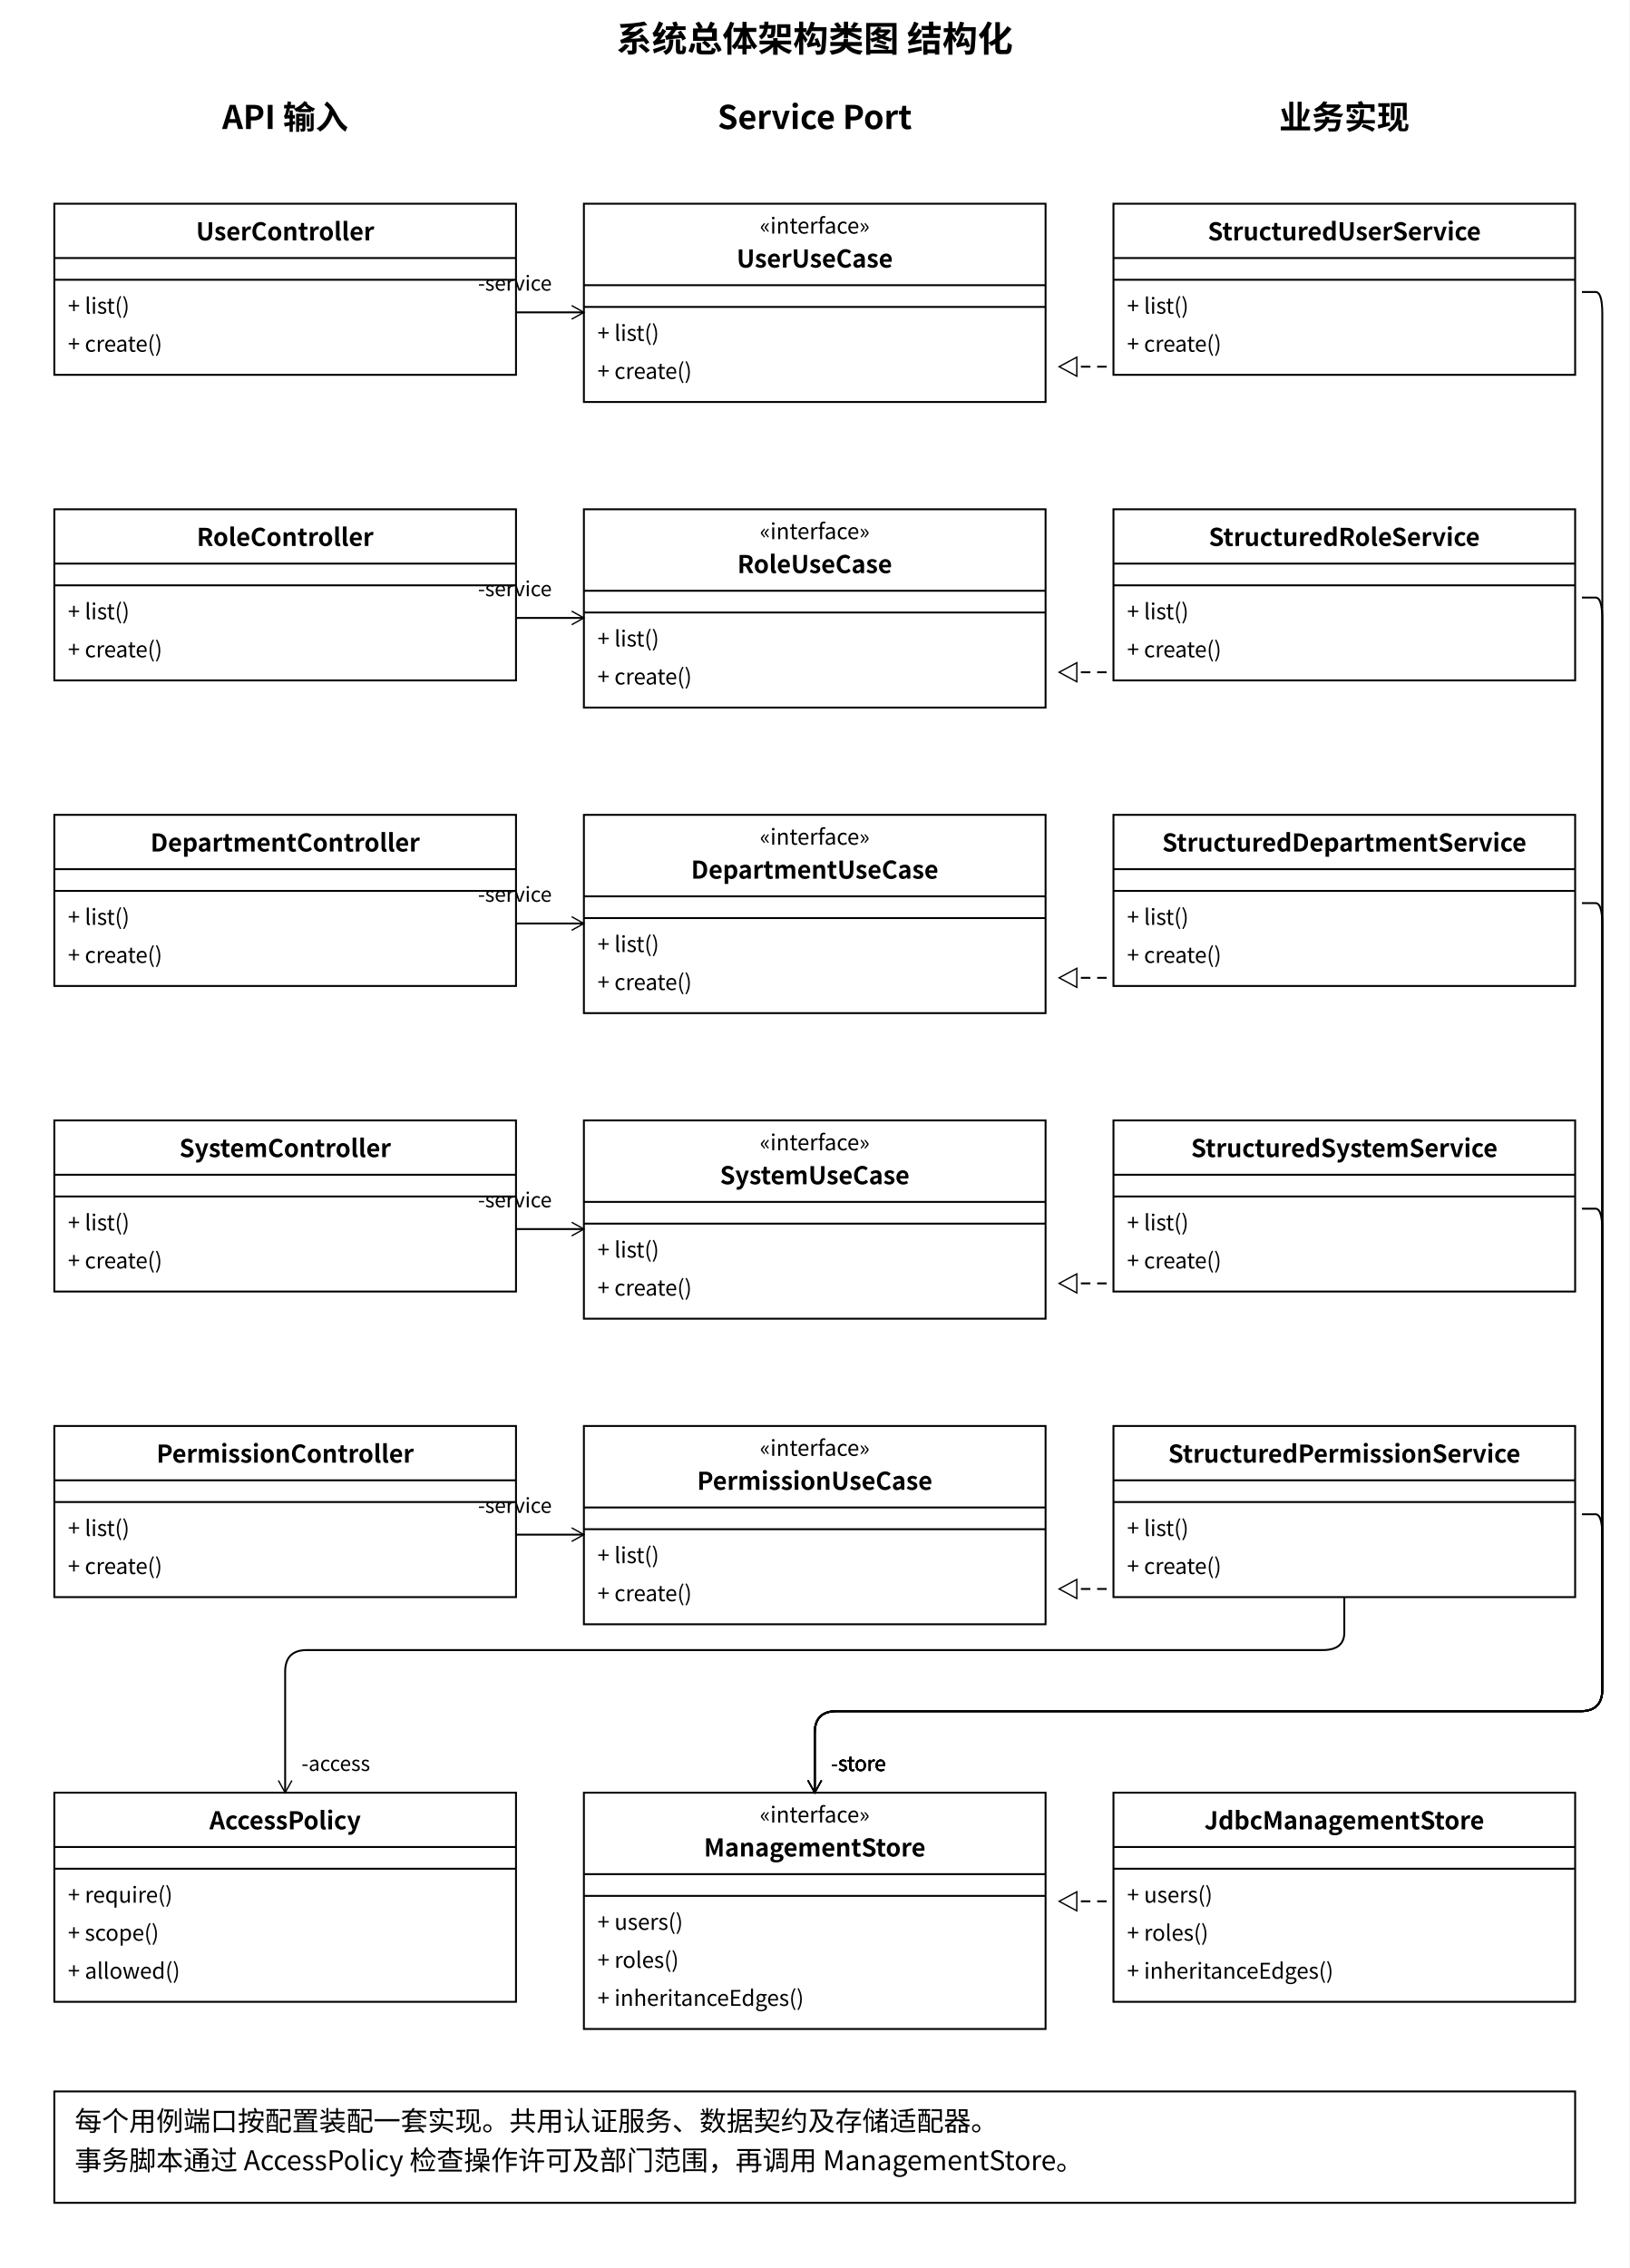
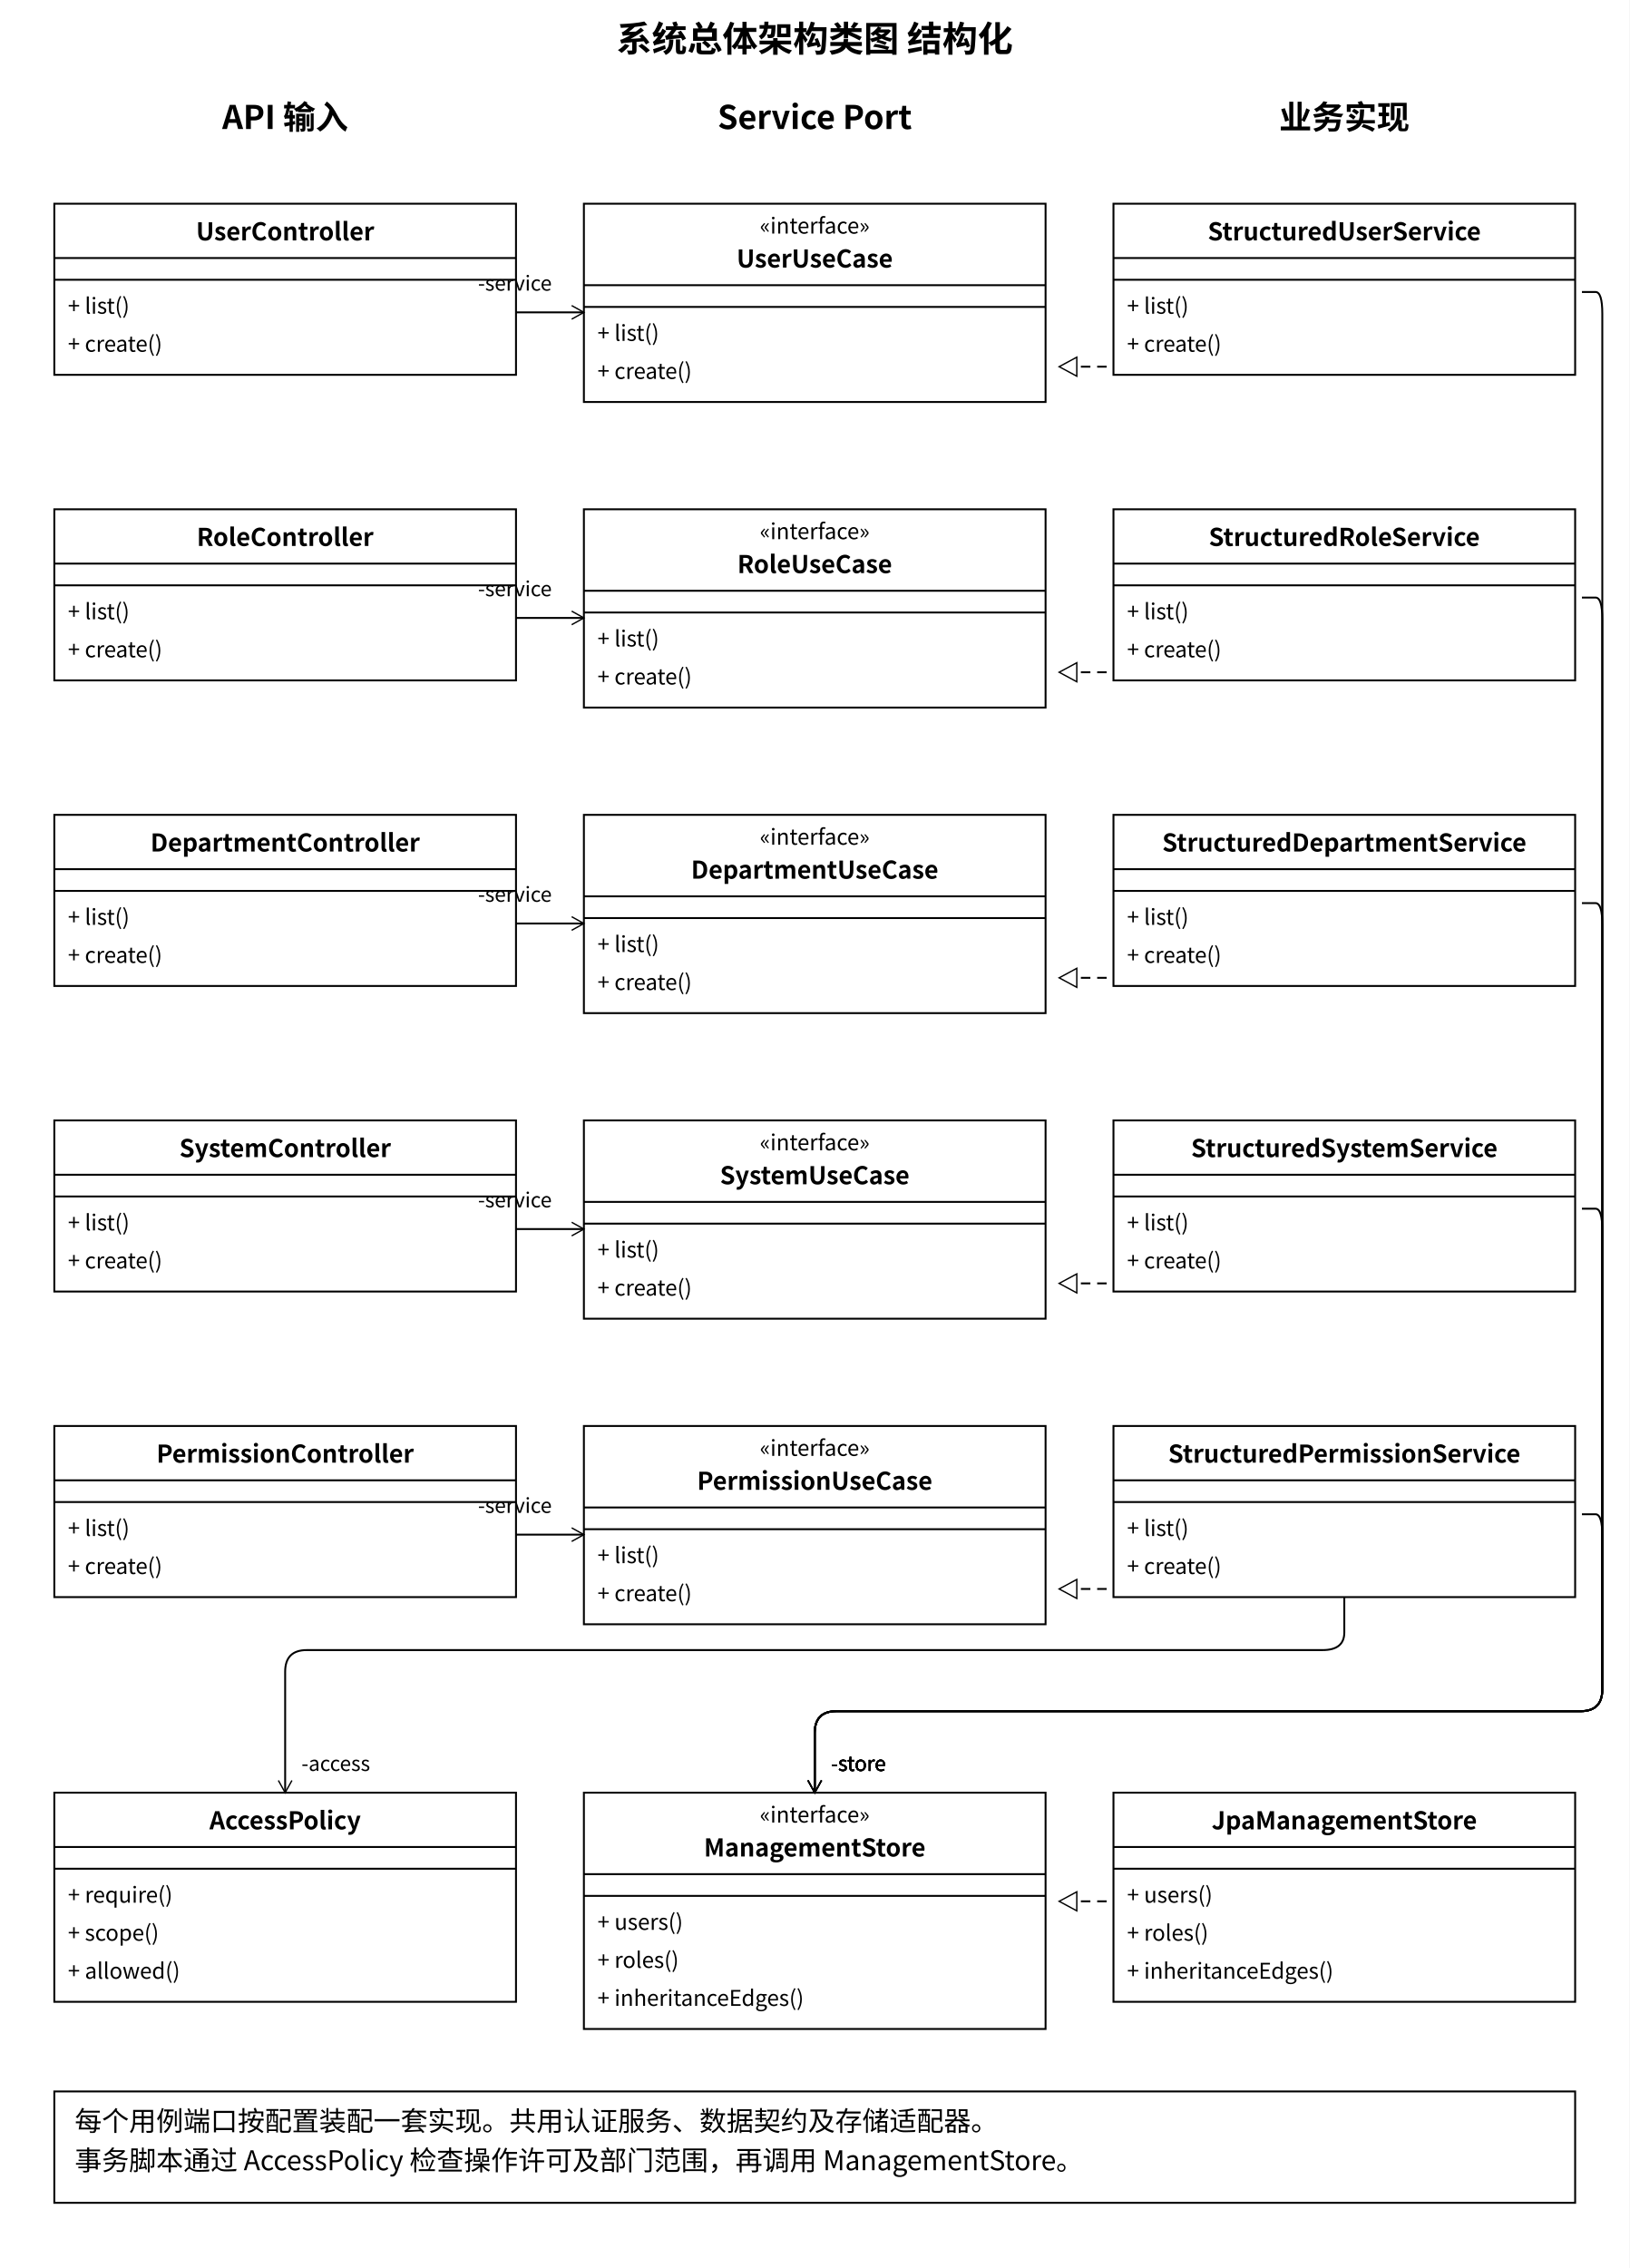
<svg xmlns="http://www.w3.org/2000/svg" width="1200" height="1670" viewBox="0 0 1200 1670">
  <style>text{font-family:'PingFang SC','Microsoft YaHei','Noto Sans CJK SC',system-ui,sans-serif;fill:black}</style>
  <defs>
    <marker id="open" markerWidth="12" markerHeight="12" refX="10" refY="6" orient="auto" markerUnits="userSpaceOnUse">
      <path d="M1,1 L10,6 L1,11" fill="none" stroke="black" />
    </marker>
    <marker id="filled" markerWidth="12" markerHeight="12" refX="10" refY="6" orient="auto" markerUnits="userSpaceOnUse">
      <path d="M1,1 L10,6 L1,11 Z" fill="black" />
    </marker>
    <marker id="triangle" markerWidth="16" markerHeight="16" refX="14" refY="8" orient="auto" markerUnits="userSpaceOnUse">
      <path d="M1,1 L14,8 L1,15 Z" fill="white" stroke="black" />
    </marker>
  </defs>
  <rect width="100%" height="100%" fill="white" />
  <text x="600.0" y="38" font-size="26" text-anchor="middle" font-weight="600">系统总体架构类图 结构化</text>
  <text x="210" y="95" font-size="24" text-anchor="middle" font-weight="600">API 输入</text>
  <text x="600" y="95" font-size="24" text-anchor="middle" font-weight="600">Service Port</text>
  <text x="990" y="95" font-size="24" text-anchor="middle" font-weight="600">业务实现</text>
  <rect x="40" y="150" width="340" height="126" rx="0" fill="white" stroke="black" stroke-width="1.4" />
  <text x="210.0" y="177" font-size="18" text-anchor="middle" font-weight="600">UserController</text>
  <path d="M 40,190 L 380,190" fill="none" stroke="black" stroke-width="1.4" />
  <path d="M 40,206 L 380,206" fill="none" stroke="black" stroke-width="1.4" />
  <text x="50" y="231" font-size="16" text-anchor="start" font-weight="400">+ list()</text>
  <text x="50" y="259" font-size="16" text-anchor="start" font-weight="400">+ create()</text>
  <rect x="430" y="150" width="340" height="146" rx="0" fill="white" stroke="black" stroke-width="1.4" />
  <text x="600.0" y="172" font-size="16" text-anchor="middle" font-weight="400">«interface»</text>
  <text x="600.0" y="197" font-size="18" text-anchor="middle" font-weight="600">UserUseCase</text>
  <path d="M 430,210 L 770,210" fill="none" stroke="black" stroke-width="1.4" />
  <path d="M 430,226 L 770,226" fill="none" stroke="black" stroke-width="1.4" />
  <text x="440" y="251" font-size="16" text-anchor="start" font-weight="400">+ list()</text>
  <text x="440" y="279" font-size="16" text-anchor="start" font-weight="400">+ create()</text>
  <rect x="820" y="150" width="340" height="126" rx="0" fill="white" stroke="black" stroke-width="1.4" />
  <text x="990.0" y="177" font-size="18" text-anchor="middle" font-weight="600">StructuredUserService</text>
  <path d="M 820,190 L 1160,190" fill="none" stroke="black" stroke-width="1.4" />
  <path d="M 820,206 L 1160,206" fill="none" stroke="black" stroke-width="1.4" />
  <text x="830" y="231" font-size="16" text-anchor="start" font-weight="400">+ list()</text>
  <text x="830" y="259" font-size="16" text-anchor="start" font-weight="400">+ create()</text>
  <path d="M 380,230 L 430,230" fill="none" stroke="black" stroke-width="1.4" marker-end="url(#open)" />
  <text x="352" y="214" font-size="15" text-anchor="start" font-weight="400">-service</text>
  <path d="M 815,270 L 780,270" fill="none" stroke="black" stroke-width="1.4" stroke-dasharray="7 5" marker-end="url(#triangle)" />
  <rect x="40" y="375" width="340" height="126" rx="0" fill="white" stroke="black" stroke-width="1.4" />
  <text x="210.0" y="402" font-size="18" text-anchor="middle" font-weight="600">RoleController</text>
  <path d="M 40,415 L 380,415" fill="none" stroke="black" stroke-width="1.4" />
  <path d="M 40,431 L 380,431" fill="none" stroke="black" stroke-width="1.4" />
  <text x="50" y="456" font-size="16" text-anchor="start" font-weight="400">+ list()</text>
  <text x="50" y="484" font-size="16" text-anchor="start" font-weight="400">+ create()</text>
  <rect x="430" y="375" width="340" height="146" rx="0" fill="white" stroke="black" stroke-width="1.4" />
  <text x="600.0" y="397" font-size="16" text-anchor="middle" font-weight="400">«interface»</text>
  <text x="600.0" y="422" font-size="18" text-anchor="middle" font-weight="600">RoleUseCase</text>
  <path d="M 430,435 L 770,435" fill="none" stroke="black" stroke-width="1.4" />
  <path d="M 430,451 L 770,451" fill="none" stroke="black" stroke-width="1.4" />
  <text x="440" y="476" font-size="16" text-anchor="start" font-weight="400">+ list()</text>
  <text x="440" y="504" font-size="16" text-anchor="start" font-weight="400">+ create()</text>
  <rect x="820" y="375" width="340" height="126" rx="0" fill="white" stroke="black" stroke-width="1.4" />
  <text x="990.0" y="402" font-size="18" text-anchor="middle" font-weight="600">StructuredRoleService</text>
  <path d="M 820,415 L 1160,415" fill="none" stroke="black" stroke-width="1.4" />
  <path d="M 820,431 L 1160,431" fill="none" stroke="black" stroke-width="1.4" />
  <text x="830" y="456" font-size="16" text-anchor="start" font-weight="400">+ list()</text>
  <text x="830" y="484" font-size="16" text-anchor="start" font-weight="400">+ create()</text>
  <path d="M 380,455 L 430,455" fill="none" stroke="black" stroke-width="1.4" marker-end="url(#open)" />
  <text x="352" y="439" font-size="15" text-anchor="start" font-weight="400">-service</text>
  <path d="M 815,495 L 780,495" fill="none" stroke="black" stroke-width="1.4" stroke-dasharray="7 5" marker-end="url(#triangle)" />
  <rect x="40" y="600" width="340" height="126" rx="0" fill="white" stroke="black" stroke-width="1.4" />
  <text x="210.0" y="627" font-size="18" text-anchor="middle" font-weight="600">DepartmentController</text>
  <path d="M 40,640 L 380,640" fill="none" stroke="black" stroke-width="1.4" />
  <path d="M 40,656 L 380,656" fill="none" stroke="black" stroke-width="1.4" />
  <text x="50" y="681" font-size="16" text-anchor="start" font-weight="400">+ list()</text>
  <text x="50" y="709" font-size="16" text-anchor="start" font-weight="400">+ create()</text>
  <rect x="430" y="600" width="340" height="146" rx="0" fill="white" stroke="black" stroke-width="1.4" />
  <text x="600.0" y="622" font-size="16" text-anchor="middle" font-weight="400">«interface»</text>
  <text x="600.0" y="647" font-size="18" text-anchor="middle" font-weight="600">DepartmentUseCase</text>
  <path d="M 430,660 L 770,660" fill="none" stroke="black" stroke-width="1.4" />
  <path d="M 430,676 L 770,676" fill="none" stroke="black" stroke-width="1.4" />
  <text x="440" y="701" font-size="16" text-anchor="start" font-weight="400">+ list()</text>
  <text x="440" y="729" font-size="16" text-anchor="start" font-weight="400">+ create()</text>
  <rect x="820" y="600" width="340" height="126" rx="0" fill="white" stroke="black" stroke-width="1.4" />
  <text x="990.0" y="627" font-size="18" text-anchor="middle" font-weight="600">StructuredDepartmentService</text>
  <path d="M 820,640 L 1160,640" fill="none" stroke="black" stroke-width="1.4" />
  <path d="M 820,656 L 1160,656" fill="none" stroke="black" stroke-width="1.4" />
  <text x="830" y="681" font-size="16" text-anchor="start" font-weight="400">+ list()</text>
  <text x="830" y="709" font-size="16" text-anchor="start" font-weight="400">+ create()</text>
  <path d="M 380,680 L 430,680" fill="none" stroke="black" stroke-width="1.4" marker-end="url(#open)" />
  <text x="352" y="664" font-size="15" text-anchor="start" font-weight="400">-service</text>
  <path d="M 815,720 L 780,720" fill="none" stroke="black" stroke-width="1.4" stroke-dasharray="7 5" marker-end="url(#triangle)" />
  <rect x="40" y="825" width="340" height="126" rx="0" fill="white" stroke="black" stroke-width="1.4" />
  <text x="210.0" y="852" font-size="18" text-anchor="middle" font-weight="600">SystemController</text>
  <path d="M 40,865 L 380,865" fill="none" stroke="black" stroke-width="1.4" />
  <path d="M 40,881 L 380,881" fill="none" stroke="black" stroke-width="1.4" />
  <text x="50" y="906" font-size="16" text-anchor="start" font-weight="400">+ list()</text>
  <text x="50" y="934" font-size="16" text-anchor="start" font-weight="400">+ create()</text>
  <rect x="430" y="825" width="340" height="146" rx="0" fill="white" stroke="black" stroke-width="1.4" />
  <text x="600.0" y="847" font-size="16" text-anchor="middle" font-weight="400">«interface»</text>
  <text x="600.0" y="872" font-size="18" text-anchor="middle" font-weight="600">SystemUseCase</text>
  <path d="M 430,885 L 770,885" fill="none" stroke="black" stroke-width="1.4" />
  <path d="M 430,901 L 770,901" fill="none" stroke="black" stroke-width="1.4" />
  <text x="440" y="926" font-size="16" text-anchor="start" font-weight="400">+ list()</text>
  <text x="440" y="954" font-size="16" text-anchor="start" font-weight="400">+ create()</text>
  <rect x="820" y="825" width="340" height="126" rx="0" fill="white" stroke="black" stroke-width="1.4" />
  <text x="990.0" y="852" font-size="18" text-anchor="middle" font-weight="600">StructuredSystemService</text>
  <path d="M 820,865 L 1160,865" fill="none" stroke="black" stroke-width="1.4" />
  <path d="M 820,881 L 1160,881" fill="none" stroke="black" stroke-width="1.4" />
  <text x="830" y="906" font-size="16" text-anchor="start" font-weight="400">+ list()</text>
  <text x="830" y="934" font-size="16" text-anchor="start" font-weight="400">+ create()</text>
  <path d="M 380,905 L 430,905" fill="none" stroke="black" stroke-width="1.4" marker-end="url(#open)" />
  <text x="352" y="889" font-size="15" text-anchor="start" font-weight="400">-service</text>
  <path d="M 815,945 L 780,945" fill="none" stroke="black" stroke-width="1.4" stroke-dasharray="7 5" marker-end="url(#triangle)" />
  <rect x="40" y="1050" width="340" height="126" rx="0" fill="white" stroke="black" stroke-width="1.4" />
  <text x="210.0" y="1077" font-size="18" text-anchor="middle" font-weight="600">PermissionController</text>
  <path d="M 40,1090 L 380,1090" fill="none" stroke="black" stroke-width="1.4" />
  <path d="M 40,1106 L 380,1106" fill="none" stroke="black" stroke-width="1.4" />
  <text x="50" y="1131" font-size="16" text-anchor="start" font-weight="400">+ list()</text>
  <text x="50" y="1159" font-size="16" text-anchor="start" font-weight="400">+ create()</text>
  <rect x="430" y="1050" width="340" height="146" rx="0" fill="white" stroke="black" stroke-width="1.4" />
  <text x="600.0" y="1072" font-size="16" text-anchor="middle" font-weight="400">«interface»</text>
  <text x="600.0" y="1097" font-size="18" text-anchor="middle" font-weight="600">PermissionUseCase</text>
  <path d="M 430,1110 L 770,1110" fill="none" stroke="black" stroke-width="1.4" />
  <path d="M 430,1126 L 770,1126" fill="none" stroke="black" stroke-width="1.4" />
  <text x="440" y="1151" font-size="16" text-anchor="start" font-weight="400">+ list()</text>
  <text x="440" y="1179" font-size="16" text-anchor="start" font-weight="400">+ create()</text>
  <rect x="820" y="1050" width="340" height="126" rx="0" fill="white" stroke="black" stroke-width="1.4" />
  <text x="990.0" y="1077" font-size="18" text-anchor="middle" font-weight="600">StructuredPermissionService</text>
  <path d="M 820,1090 L 1160,1090" fill="none" stroke="black" stroke-width="1.4" />
  <path d="M 820,1106 L 1160,1106" fill="none" stroke="black" stroke-width="1.4" />
  <text x="830" y="1131" font-size="16" text-anchor="start" font-weight="400">+ list()</text>
  <text x="830" y="1159" font-size="16" text-anchor="start" font-weight="400">+ create()</text>
  <path d="M 380,1130 L 430,1130" fill="none" stroke="black" stroke-width="1.4" marker-end="url(#open)" />
  <text x="352" y="1114" font-size="15" text-anchor="start" font-weight="400">-service</text>
  <path d="M 815,1170 L 780,1170" fill="none" stroke="black" stroke-width="1.4" stroke-dasharray="7 5" marker-end="url(#triangle)" />
  <rect x="40" y="1320" width="340" height="154" rx="0" fill="white" stroke="black" stroke-width="1.4" />
  <text x="210.0" y="1347" font-size="18" text-anchor="middle" font-weight="600">AccessPolicy</text>
  <path d="M 40,1360 L 380,1360" fill="none" stroke="black" stroke-width="1.4" />
  <path d="M 40,1376 L 380,1376" fill="none" stroke="black" stroke-width="1.4" />
  <text x="50" y="1401" font-size="16" text-anchor="start" font-weight="400">+ require()</text>
  <text x="50" y="1429" font-size="16" text-anchor="start" font-weight="400">+ scope()</text>
  <text x="50" y="1457" font-size="16" text-anchor="start" font-weight="400">+ allowed()</text>
  <rect x="430" y="1320" width="340" height="174" rx="0" fill="white" stroke="black" stroke-width="1.4" />
  <text x="600.0" y="1342" font-size="16" text-anchor="middle" font-weight="400">«interface»</text>
  <text x="600.0" y="1367" font-size="18" text-anchor="middle" font-weight="600">ManagementStore</text>
  <path d="M 430,1380 L 770,1380" fill="none" stroke="black" stroke-width="1.4" />
  <path d="M 430,1396 L 770,1396" fill="none" stroke="black" stroke-width="1.4" />
  <text x="440" y="1421" font-size="16" text-anchor="start" font-weight="400">+ users()</text>
  <text x="440" y="1449" font-size="16" text-anchor="start" font-weight="400">+ roles()</text>
  <text x="440" y="1477" font-size="16" text-anchor="start" font-weight="400">+ inheritanceEdges()</text>
  <rect x="820" y="1320" width="340" height="154" rx="0" fill="white" stroke="black" stroke-width="1.4" />
-   <text x="990.0" y="1347" font-size="18" text-anchor="middle" font-weight="600">JdbcManagementStore</text>
+   <text x="990.0" y="1347" font-size="18" text-anchor="middle" font-weight="600">JpaManagementStore</text>
  <path d="M 820,1360 L 1160,1360" fill="none" stroke="black" stroke-width="1.4" />
  <path d="M 820,1376 L 1160,1376" fill="none" stroke="black" stroke-width="1.4" />
  <text x="830" y="1401" font-size="16" text-anchor="start" font-weight="400">+ users()</text>
  <text x="830" y="1429" font-size="16" text-anchor="start" font-weight="400">+ roles()</text>
  <text x="830" y="1457" font-size="16" text-anchor="start" font-weight="400">+ inheritanceEdges()</text>
  <path d="M 815,1400 L 780,1400" fill="none" stroke="black" stroke-width="1.4" stroke-dasharray="7 5" marker-end="url(#triangle)" />
  <path d="M 1165,215 L 1175.0,215.0 Q 1180,215 1180.0,231.0 L 1180.0,1244.0 Q 1180,1260 1164.0,1260.0 L 616.0,1260.0 Q 600,1260 600.0,1276.0 L 600,1320" fill="none" stroke="black" stroke-width="1.4" marker-end="url(#open)" />
  <text x="612" y="1304" font-size="15" text-anchor="start" font-weight="400">-store</text>
  <path d="M 1165,440 L 1175.0,440.0 Q 1180,440 1180.0,456.0 L 1180.0,1244.0 Q 1180,1260 1164.0,1260.0 L 616.0,1260.0 Q 600,1260 600.0,1276.0 L 600,1320" fill="none" stroke="black" stroke-width="1.4" marker-end="url(#open)" />
  <text x="612" y="1304" font-size="15" text-anchor="start" font-weight="400">-store</text>
  <path d="M 1165,665 L 1175.0,665.0 Q 1180,665 1180.0,681.0 L 1180.0,1244.0 Q 1180,1260 1164.0,1260.0 L 616.0,1260.0 Q 600,1260 600.0,1276.0 L 600,1320" fill="none" stroke="black" stroke-width="1.4" marker-end="url(#open)" />
  <text x="612" y="1304" font-size="15" text-anchor="start" font-weight="400">-store</text>
  <path d="M 1165,890 L 1175.0,890.0 Q 1180,890 1180.0,906.0 L 1180.0,1244.0 Q 1180,1260 1164.0,1260.0 L 616.0,1260.0 Q 600,1260 600.0,1276.0 L 600,1320" fill="none" stroke="black" stroke-width="1.4" marker-end="url(#open)" />
  <text x="612" y="1304" font-size="15" text-anchor="start" font-weight="400">-store</text>
  <path d="M 1165,1115 L 1175.0,1115.0 Q 1180,1115 1180.0,1131.0 L 1180.0,1244.0 Q 1180,1260 1164.0,1260.0 L 616.0,1260.0 Q 600,1260 600.0,1276.0 L 600,1320" fill="none" stroke="black" stroke-width="1.4" marker-end="url(#open)" />
  <text x="612" y="1304" font-size="15" text-anchor="start" font-weight="400">-store</text>
  <path d="M 990,1176 L 990.0,1202.0 Q 990,1215 974.0,1215.0 L 226.0,1215.0 Q 210,1215 210.0,1231.0 L 210,1320" fill="none" stroke="black" stroke-width="1.4" marker-end="url(#open)" />
  <text x="222" y="1304" font-size="15" text-anchor="start" font-weight="400">-access</text>
  <rect x="40" y="1540" width="1120" height="82" rx="0" fill="white" stroke="black" stroke-width="1.4" />
  <text x="55" y="1569" font-size="20" text-anchor="start" font-weight="400">每个用例端口按配置装配一套实现。共用认证服务、数据契约及存储适配器。</text>
  <text x="55" y="1598" font-size="20" text-anchor="start" font-weight="400">事务脚本通过 AccessPolicy 检查操作许可及部门范围，再调用 ManagementStore。</text>
</svg>
